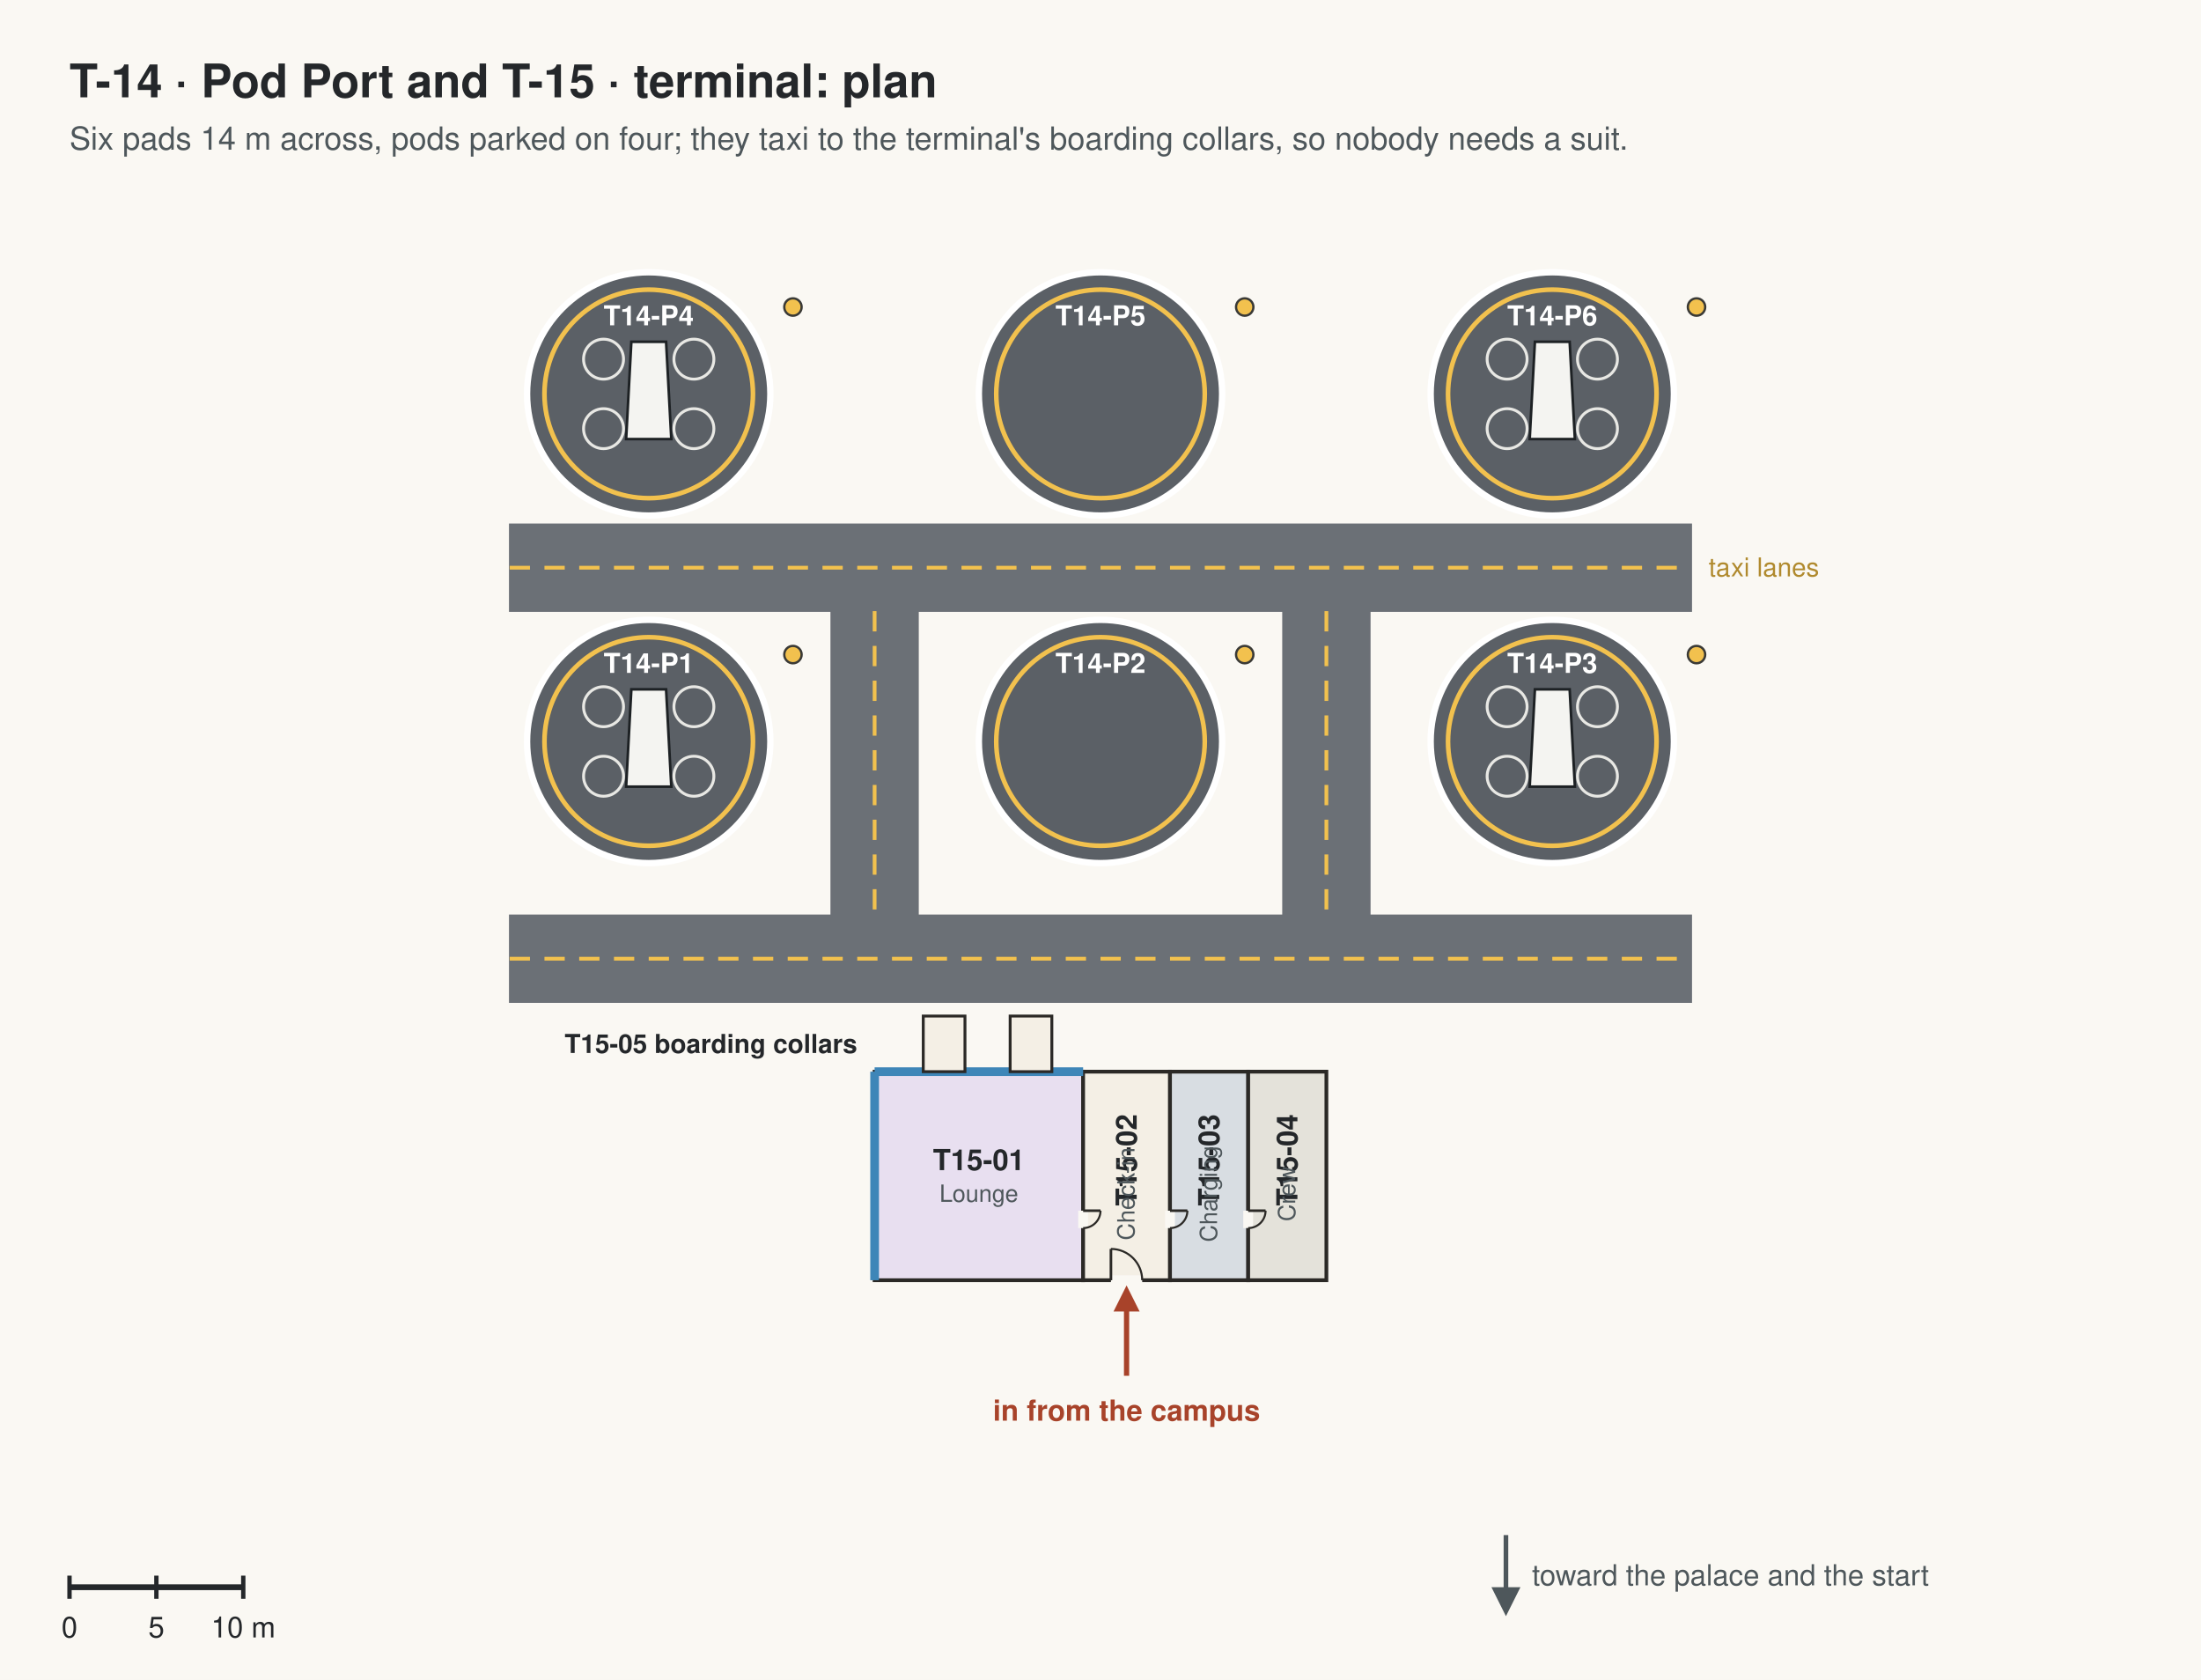
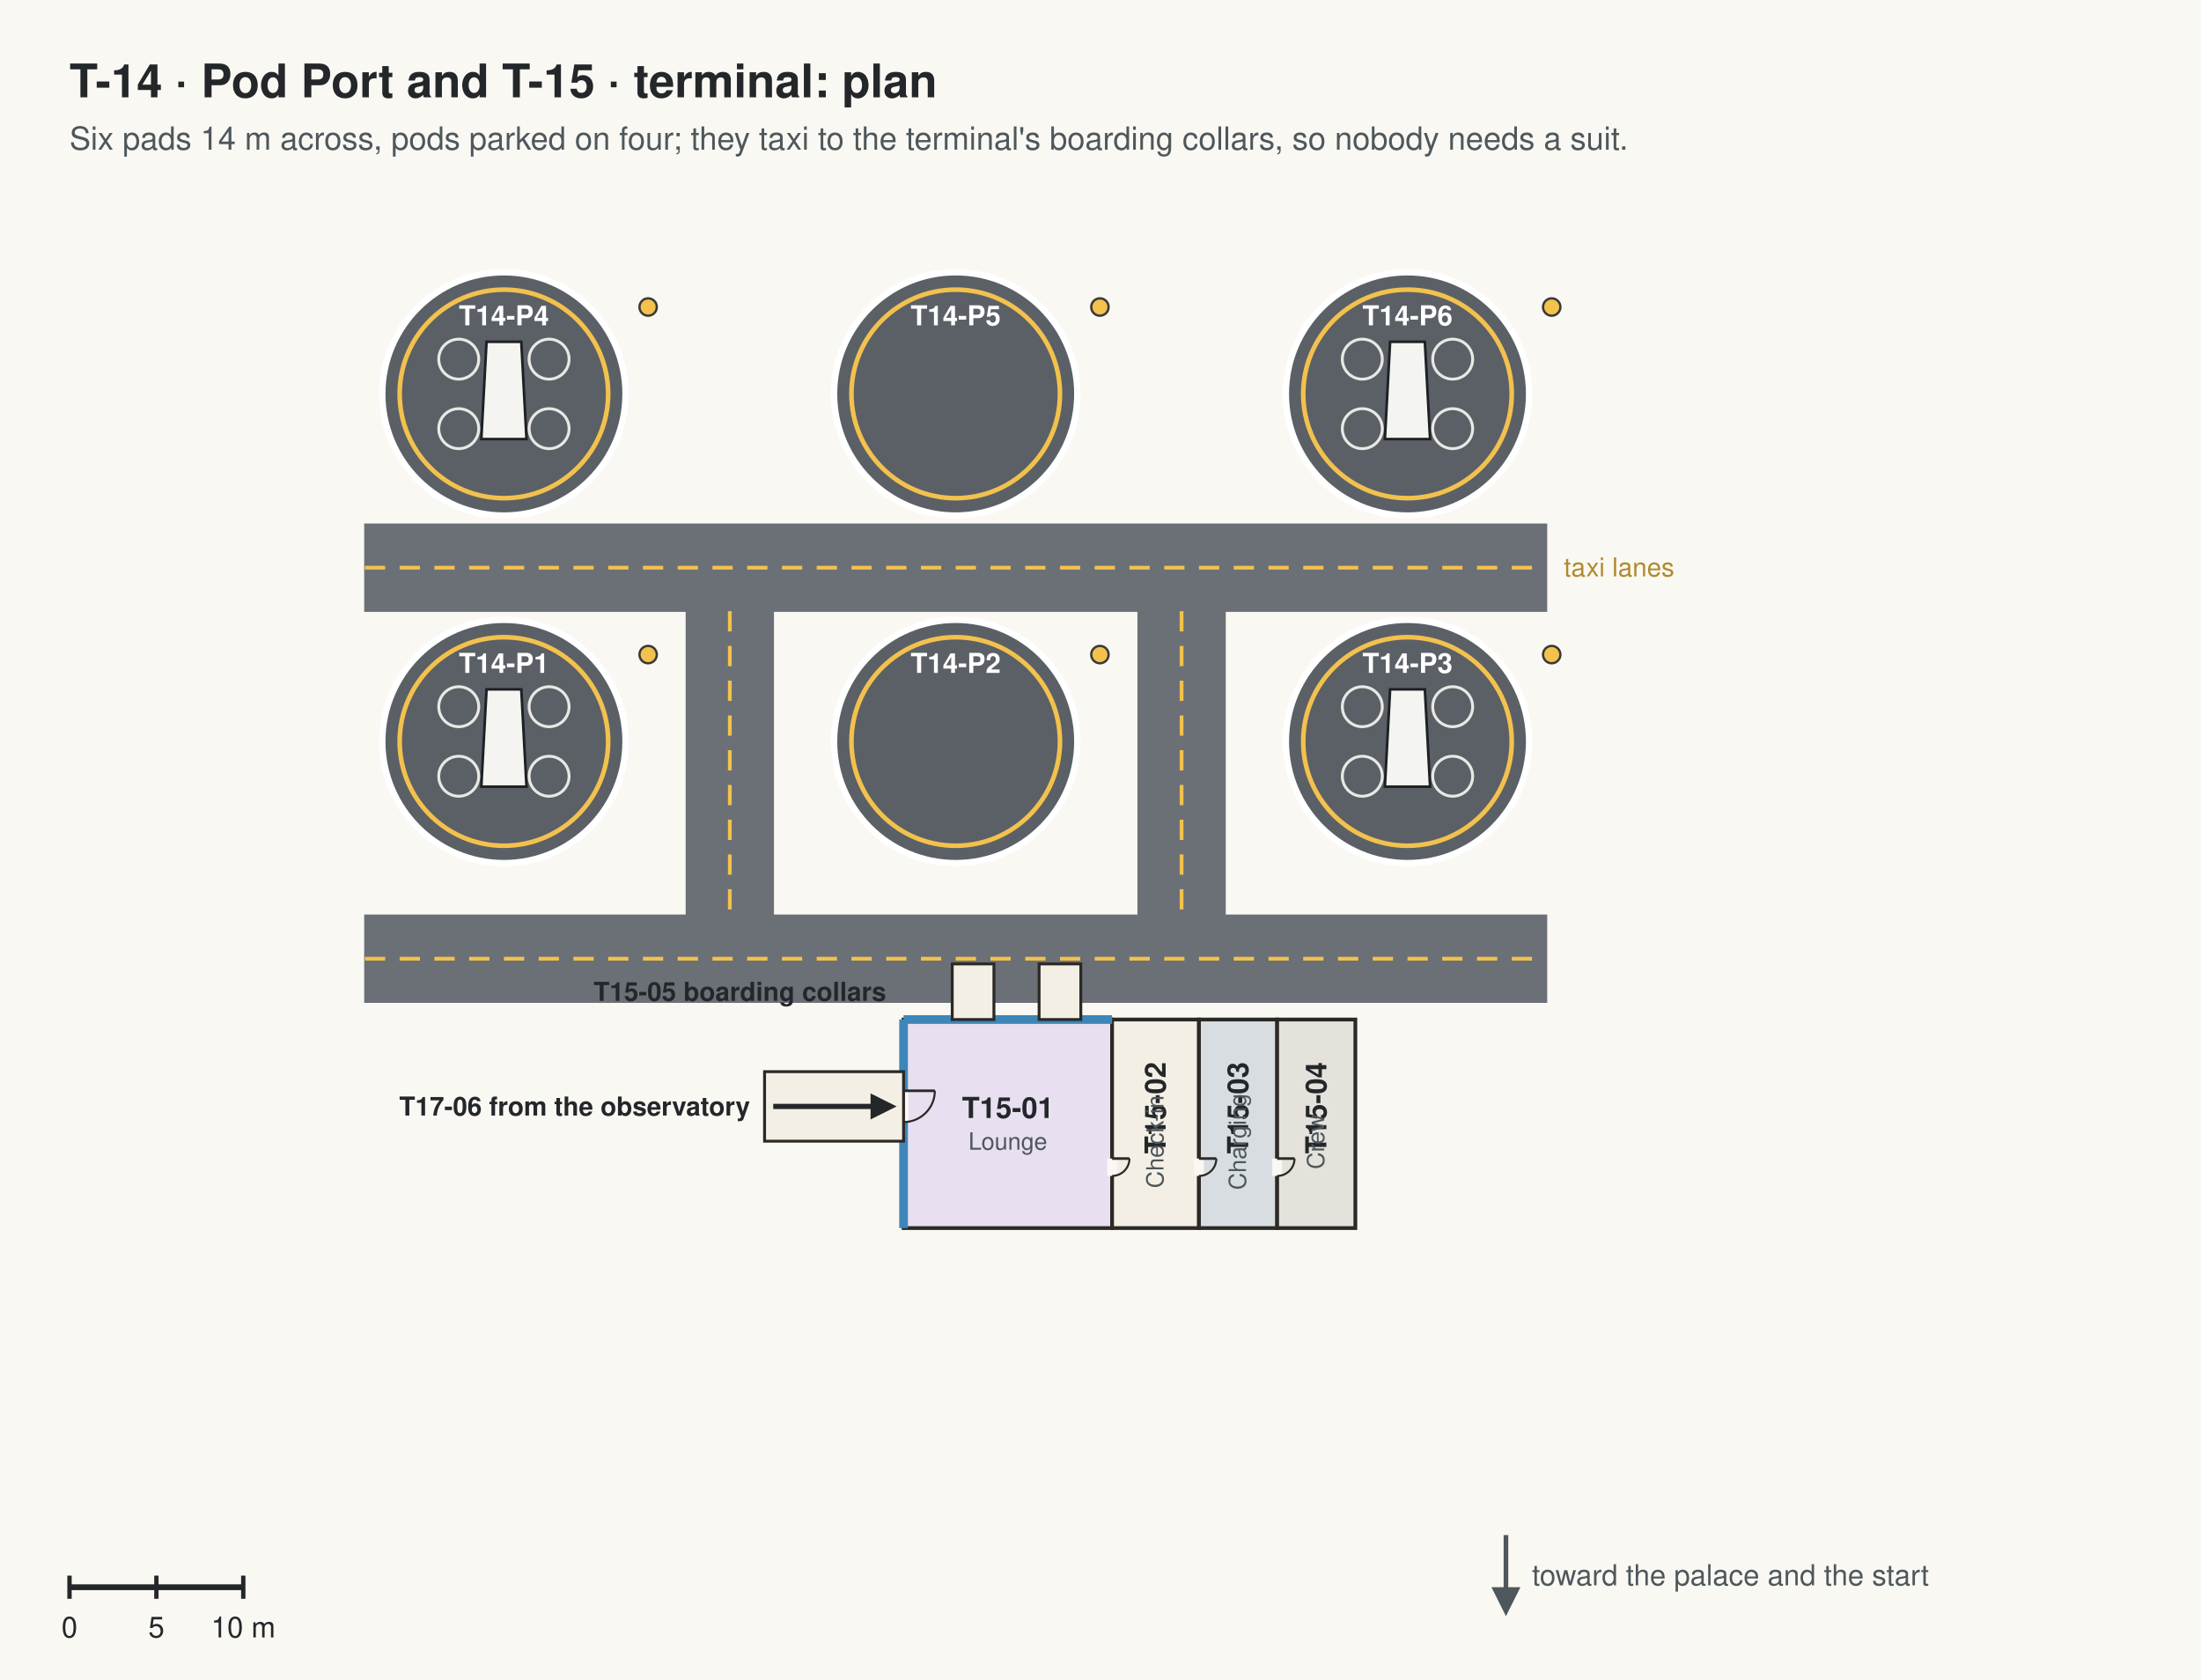
<svg xmlns="http://www.w3.org/2000/svg" viewBox="0 0 760 580" width="760" height="580" font-family="Helvetica, Arial, sans-serif">
  <rect width="760" height="580" fill="#FAF8F3" />
  <text x="24.0" y="28.0" font-size="16.0" font-weight="700" fill="#24272A" text-anchor="start" dominant-baseline="middle">T-14 · Pod Port and T-15 · terminal: plan</text>
  <text x="24.0" y="48.0" font-size="11.0" font-weight="400" fill="#4E575B" text-anchor="start" dominant-baseline="middle">Six pads 14 m across, pods parked on four; they taxi to the terminal's boarding collars, so nobody needs a suit.</text>
-   <polygon points="176.0,181.0 584.0,181.0 584.0,211.0 176.0,211.0" fill="#6B7076" stroke="#6B7076" stroke-width="0.5" />
-   <polyline points="176.0,196.0 584.0,196.0" fill="none" stroke="#F2C14E" stroke-width="1.3" stroke-linecap="butt" stroke-dasharray="7 5" />
-   <polygon points="176.0,316.0 584.0,316.0 584.0,346.0 176.0,346.0" fill="#6B7076" stroke="#6B7076" stroke-width="0.5" />
-   <polyline points="176.0,331.0 584.0,331.0" fill="none" stroke="#F2C14E" stroke-width="1.3" stroke-linecap="butt" stroke-dasharray="7 5" />
-   <polygon points="287.0,211.0 317.0,211.0 317.0,316.0 287.0,316.0" fill="#6B7076" stroke="#6B7076" stroke-width="0.5" />
-   <polyline points="302.0,211.0 302.0,316.0" fill="none" stroke="#F2C14E" stroke-width="1.3" stroke-linecap="butt" stroke-dasharray="7 5" />
-   <polygon points="443.0,211.0 473.0,211.0 473.0,316.0 443.0,316.0" fill="#6B7076" stroke="#6B7076" stroke-width="0.5" />
-   <polyline points="458.0,211.0 458.0,316.0" fill="none" stroke="#F2C14E" stroke-width="1.3" stroke-linecap="butt" stroke-dasharray="7 5" />
-   <circle cx="224.0" cy="256.0" r="42.0" fill="#5B6066" stroke="#FFFFFF" stroke-width="2.2" />
-   <circle cx="224.0" cy="256.0" r="36.0" fill="none" stroke="#F2C14E" stroke-width="1.6" />
-   <text x="224.0" y="229.0" font-size="9.5" font-weight="700" fill="#FFFFFF" text-anchor="middle" dominant-baseline="middle">T14-P1</text>
-   <polygon points="218.0,238.0 230.0,238.0 231.8,271.6 216.2,271.6" fill="#F4F4F1" stroke="#1D2124" stroke-width="0.9" />
-   <circle cx="208.4" cy="244.0" r="6.9" fill="none" stroke="#E8E8E4" stroke-width="1.0" />
-   <circle cx="208.4" cy="268.0" r="6.9" fill="none" stroke="#E8E8E4" stroke-width="1.0" />
-   <circle cx="239.6" cy="244.0" r="6.9" fill="none" stroke="#E8E8E4" stroke-width="1.0" />
-   <circle cx="239.6" cy="268.0" r="6.9" fill="none" stroke="#E8E8E4" stroke-width="1.0" />
-   <circle cx="273.8" cy="226.0" r="3.0" fill="#F2C14E" stroke="#3A3A36" stroke-width="0.8" />
-   <circle cx="380.0" cy="256.0" r="42.0" fill="#5B6066" stroke="#FFFFFF" stroke-width="2.2" />
-   <circle cx="380.0" cy="256.0" r="36.0" fill="none" stroke="#F2C14E" stroke-width="1.6" />
-   <text x="380.0" y="229.0" font-size="9.5" font-weight="700" fill="#FFFFFF" text-anchor="middle" dominant-baseline="middle">T14-P2</text>
-   <circle cx="429.8" cy="226.0" r="3.0" fill="#F2C14E" stroke="#3A3A36" stroke-width="0.8" />
-   <circle cx="536.0" cy="256.0" r="42.0" fill="#5B6066" stroke="#FFFFFF" stroke-width="2.2" />
-   <circle cx="536.0" cy="256.0" r="36.0" fill="none" stroke="#F2C14E" stroke-width="1.6" />
-   <text x="536.0" y="229.0" font-size="9.5" font-weight="700" fill="#FFFFFF" text-anchor="middle" dominant-baseline="middle">T14-P3</text>
-   <polygon points="530.0,238.0 542.0,238.0 543.8,271.6 528.2,271.6" fill="#F4F4F1" stroke="#1D2124" stroke-width="0.9" />
-   <circle cx="520.4" cy="244.0" r="6.9" fill="none" stroke="#E8E8E4" stroke-width="1.0" />
-   <circle cx="520.4" cy="268.0" r="6.9" fill="none" stroke="#E8E8E4" stroke-width="1.0" />
-   <circle cx="551.6" cy="244.0" r="6.9" fill="none" stroke="#E8E8E4" stroke-width="1.0" />
-   <circle cx="551.6" cy="268.0" r="6.9" fill="none" stroke="#E8E8E4" stroke-width="1.0" />
-   <circle cx="585.8" cy="226.0" r="3.0" fill="#F2C14E" stroke="#3A3A36" stroke-width="0.8" />
-   <circle cx="224.0" cy="136.0" r="42.0" fill="#5B6066" stroke="#FFFFFF" stroke-width="2.2" />
-   <circle cx="224.0" cy="136.0" r="36.0" fill="none" stroke="#F2C14E" stroke-width="1.6" />
-   <text x="224.0" y="109.0" font-size="9.5" font-weight="700" fill="#FFFFFF" text-anchor="middle" dominant-baseline="middle">T14-P4</text>
-   <polygon points="218.0,118.0 230.0,118.0 231.8,151.6 216.2,151.6" fill="#F4F4F1" stroke="#1D2124" stroke-width="0.9" />
-   <circle cx="208.4" cy="124.0" r="6.9" fill="none" stroke="#E8E8E4" stroke-width="1.0" />
-   <circle cx="208.4" cy="148.0" r="6.9" fill="none" stroke="#E8E8E4" stroke-width="1.0" />
-   <circle cx="239.6" cy="124.0" r="6.9" fill="none" stroke="#E8E8E4" stroke-width="1.0" />
-   <circle cx="239.6" cy="148.0" r="6.9" fill="none" stroke="#E8E8E4" stroke-width="1.0" />
-   <circle cx="273.8" cy="106.0" r="3.0" fill="#F2C14E" stroke="#3A3A36" stroke-width="0.8" />
-   <circle cx="380.0" cy="136.0" r="42.0" fill="#5B6066" stroke="#FFFFFF" stroke-width="2.2" />
-   <circle cx="380.0" cy="136.0" r="36.0" fill="none" stroke="#F2C14E" stroke-width="1.6" />
-   <text x="380.0" y="109.0" font-size="9.5" font-weight="700" fill="#FFFFFF" text-anchor="middle" dominant-baseline="middle">T14-P5</text>
-   <circle cx="429.8" cy="106.0" r="3.0" fill="#F2C14E" stroke="#3A3A36" stroke-width="0.8" />
-   <circle cx="536.0" cy="136.0" r="42.0" fill="#5B6066" stroke="#FFFFFF" stroke-width="2.2" />
-   <circle cx="536.0" cy="136.0" r="36.0" fill="none" stroke="#F2C14E" stroke-width="1.6" />
-   <text x="536.0" y="109.0" font-size="9.5" font-weight="700" fill="#FFFFFF" text-anchor="middle" dominant-baseline="middle">T14-P6</text>
-   <polygon points="530.0,118.0 542.0,118.0 543.8,151.6 528.2,151.6" fill="#F4F4F1" stroke="#1D2124" stroke-width="0.9" />
-   <circle cx="520.4" cy="124.0" r="6.9" fill="none" stroke="#E8E8E4" stroke-width="1.0" />
-   <circle cx="520.4" cy="148.0" r="6.9" fill="none" stroke="#E8E8E4" stroke-width="1.0" />
-   <circle cx="551.6" cy="124.0" r="6.9" fill="none" stroke="#E8E8E4" stroke-width="1.0" />
-   <circle cx="551.6" cy="148.0" r="6.9" fill="none" stroke="#E8E8E4" stroke-width="1.0" />
-   <circle cx="585.8" cy="106.0" r="3.0" fill="#F2C14E" stroke="#3A3A36" stroke-width="0.8" />
-   <polygon points="302.0,370.0 374.0,370.0 374.0,442.0 302.0,442.0" fill="#E8DFF0" stroke="#2B2926" stroke-width="1.3" />
-   <text x="338.0" y="400.5" font-size="10.0" font-weight="700" fill="#24272A" text-anchor="middle" dominant-baseline="middle">T15-01</text>
-   <text x="338.0" y="412.2" font-size="8.2" font-weight="400" fill="#4E575B" text-anchor="middle" dominant-baseline="middle">Lounge</text>
-   <polygon points="374.0,370.0 404.0,370.0 404.0,442.0 374.0,442.0" fill="#F4EFE5" stroke="#2B2926" stroke-width="1.3" />
-   <text x="389.0" y="400.5" font-size="10.0" font-weight="700" fill="#24272A" text-anchor="middle" dominant-baseline="middle" transform="rotate(-90.0 389.0 400.5)">T15-02</text>
-   <text x="389.0" y="412.2" font-size="8.2" font-weight="400" fill="#4E575B" text-anchor="middle" dominant-baseline="middle" transform="rotate(-90.0 389.0 412.2)">Check-in</text>
-   <polygon points="404.0,370.0 431.0,370.0 431.0,442.0 404.0,442.0" fill="#D8DDE2" stroke="#2B2926" stroke-width="1.3" />
-   <text x="417.5" y="400.5" font-size="10.0" font-weight="700" fill="#24272A" text-anchor="middle" dominant-baseline="middle" transform="rotate(-90.0 417.5 400.5)">T15-03</text>
-   <text x="417.5" y="412.2" font-size="8.2" font-weight="400" fill="#4E575B" text-anchor="middle" dominant-baseline="middle" transform="rotate(-90.0 417.5 412.2)">Charging</text>
-   <polygon points="431.0,370.0 458.0,370.0 458.0,442.0 431.0,442.0" fill="#E4E2DA" stroke="#2B2926" stroke-width="1.3" />
-   <text x="444.5" y="400.5" font-size="10.0" font-weight="700" fill="#24272A" text-anchor="middle" dominant-baseline="middle" transform="rotate(-90.0 444.5 400.5)">T15-04</text>
-   <text x="444.5" y="412.2" font-size="8.2" font-weight="400" fill="#4E575B" text-anchor="middle" dominant-baseline="middle" transform="rotate(-90.0 444.5 412.2)">Crew</text>
-   <polyline points="302.0,370.0 374.0,370.0" fill="none" stroke="#3E86B8" stroke-width="3.0" stroke-linecap="butt" />
-   <polyline points="302.0,370.0 302.0,442.0" fill="none" stroke="#3E86B8" stroke-width="3.0" stroke-linecap="butt" />
-   <polygon points="318.8,350.8 333.2,350.8 333.2,370.0 318.8,370.0" fill="#F4EFE5" stroke="#2B2926" stroke-width="1.0" />
-   <polygon points="348.8,350.8 363.2,350.8 363.2,370.0 348.8,370.0" fill="#F4EFE5" stroke="#2B2926" stroke-width="1.0" />
-   <text x="296.0" y="360.4" font-size="9.0" font-weight="700" fill="#24272A" text-anchor="end" dominant-baseline="middle">T15-05 boarding collars</text>
-   <polyline points="374.0,418.0 374.0,424.0" fill="none" stroke="#FAF8F3" stroke-width="3.4" stroke-linecap="butt" />
-   <polyline points="374.0,418.0 380.0,418.0" fill="none" stroke="#2B2926" stroke-width="0.9" stroke-linecap="butt" />
-   <path d="M380.0,418.0 A6.0,6.0 0 0 1 374.0,424.0" fill="none" stroke="#2B2926" stroke-width="0.7" />
-   <polyline points="404.0,418.0 404.0,424.0" fill="none" stroke="#FAF8F3" stroke-width="3.4" stroke-linecap="butt" />
-   <polyline points="404.0,418.0 410.0,418.0" fill="none" stroke="#2B2926" stroke-width="0.9" stroke-linecap="butt" />
-   <path d="M410.0,418.0 A6.0,6.0 0 0 1 404.0,424.0" fill="none" stroke="#2B2926" stroke-width="0.7" />
-   <polyline points="431.0,418.0 431.0,424.0" fill="none" stroke="#FAF8F3" stroke-width="3.4" stroke-linecap="butt" />
-   <polyline points="431.0,418.0 437.0,418.0" fill="none" stroke="#2B2926" stroke-width="0.9" stroke-linecap="butt" />
-   <path d="M437.0,418.0 A6.0,6.0 0 0 1 431.0,424.0" fill="none" stroke="#2B2926" stroke-width="0.7" />
-   <polyline points="383.6,442.0 394.4,442.0" fill="none" stroke="#FAF8F3" stroke-width="3.4" stroke-linecap="butt" />
-   <polyline points="383.6,442.0 383.6,431.2" fill="none" stroke="#2B2926" stroke-width="0.9" stroke-linecap="butt" />
-   <path d="M383.6,431.2 A10.8,10.8 0 0 1 394.4,442.0" fill="none" stroke="#2B2926" stroke-width="0.7" />
-   <line x1="389.0" y1="475.0" x2="389.0" y2="449.8" stroke="#A8432A" stroke-width="1.8" />
-   <polygon points="389.0,443.8 393.5,452.8 384.5,452.8" fill="#A8432A" />
-   <text x="389.0" y="487.0" font-size="10.0" font-weight="700" fill="#A8432A" text-anchor="middle" dominant-baseline="middle">in from the campus</text>
-   <text x="590.0" y="196.0" font-size="9.0" font-weight="400" fill="#B08A2E" text-anchor="start" dominant-baseline="middle">taxi lanes</text>
+   <polygon points="126.0,181.0 534.0,181.0 534.0,211.0 126.0,211.0" fill="#6B7076" stroke="#6B7076" stroke-width="0.5" />
+   <polyline points="126.0,196.0 534.0,196.0" fill="none" stroke="#F2C14E" stroke-width="1.3" stroke-linecap="butt" stroke-dasharray="7 5" />
+   <polygon points="126.0,316.0 534.0,316.0 534.0,346.0 126.0,346.0" fill="#6B7076" stroke="#6B7076" stroke-width="0.5" />
+   <polyline points="126.0,331.0 534.0,331.0" fill="none" stroke="#F2C14E" stroke-width="1.3" stroke-linecap="butt" stroke-dasharray="7 5" />
+   <polygon points="237.0,211.0 267.0,211.0 267.0,316.0 237.0,316.0" fill="#6B7076" stroke="#6B7076" stroke-width="0.5" />
+   <polyline points="252.0,211.0 252.0,316.0" fill="none" stroke="#F2C14E" stroke-width="1.3" stroke-linecap="butt" stroke-dasharray="7 5" />
+   <polygon points="393.0,211.0 423.0,211.0 423.0,316.0 393.0,316.0" fill="#6B7076" stroke="#6B7076" stroke-width="0.5" />
+   <polyline points="408.0,211.0 408.0,316.0" fill="none" stroke="#F2C14E" stroke-width="1.3" stroke-linecap="butt" stroke-dasharray="7 5" />
+   <circle cx="174.0" cy="256.0" r="42.0" fill="#5B6066" stroke="#FFFFFF" stroke-width="2.2" />
+   <circle cx="174.0" cy="256.0" r="36.0" fill="none" stroke="#F2C14E" stroke-width="1.6" />
+   <text x="174.0" y="229.0" font-size="9.5" font-weight="700" fill="#FFFFFF" text-anchor="middle" dominant-baseline="middle">T14-P1</text>
+   <polygon points="168.0,238.0 180.0,238.0 181.8,271.6 166.2,271.6" fill="#F4F4F1" stroke="#1D2124" stroke-width="0.9" />
+   <circle cx="158.4" cy="244.0" r="6.9" fill="none" stroke="#E8E8E4" stroke-width="1.0" />
+   <circle cx="158.4" cy="268.0" r="6.9" fill="none" stroke="#E8E8E4" stroke-width="1.0" />
+   <circle cx="189.6" cy="244.0" r="6.9" fill="none" stroke="#E8E8E4" stroke-width="1.0" />
+   <circle cx="189.6" cy="268.0" r="6.9" fill="none" stroke="#E8E8E4" stroke-width="1.0" />
+   <circle cx="223.8" cy="226.0" r="3.0" fill="#F2C14E" stroke="#3A3A36" stroke-width="0.8" />
+   <circle cx="330.0" cy="256.0" r="42.0" fill="#5B6066" stroke="#FFFFFF" stroke-width="2.2" />
+   <circle cx="330.0" cy="256.0" r="36.0" fill="none" stroke="#F2C14E" stroke-width="1.6" />
+   <text x="330.0" y="229.0" font-size="9.5" font-weight="700" fill="#FFFFFF" text-anchor="middle" dominant-baseline="middle">T14-P2</text>
+   <circle cx="379.8" cy="226.0" r="3.0" fill="#F2C14E" stroke="#3A3A36" stroke-width="0.8" />
+   <circle cx="486.0" cy="256.0" r="42.0" fill="#5B6066" stroke="#FFFFFF" stroke-width="2.2" />
+   <circle cx="486.0" cy="256.0" r="36.0" fill="none" stroke="#F2C14E" stroke-width="1.6" />
+   <text x="486.0" y="229.0" font-size="9.5" font-weight="700" fill="#FFFFFF" text-anchor="middle" dominant-baseline="middle">T14-P3</text>
+   <polygon points="480.0,238.0 492.0,238.0 493.8,271.6 478.2,271.6" fill="#F4F4F1" stroke="#1D2124" stroke-width="0.9" />
+   <circle cx="470.4" cy="244.0" r="6.9" fill="none" stroke="#E8E8E4" stroke-width="1.0" />
+   <circle cx="470.4" cy="268.0" r="6.9" fill="none" stroke="#E8E8E4" stroke-width="1.0" />
+   <circle cx="501.6" cy="244.0" r="6.9" fill="none" stroke="#E8E8E4" stroke-width="1.0" />
+   <circle cx="501.6" cy="268.0" r="6.9" fill="none" stroke="#E8E8E4" stroke-width="1.0" />
+   <circle cx="535.8" cy="226.0" r="3.0" fill="#F2C14E" stroke="#3A3A36" stroke-width="0.8" />
+   <circle cx="174.0" cy="136.0" r="42.0" fill="#5B6066" stroke="#FFFFFF" stroke-width="2.2" />
+   <circle cx="174.0" cy="136.0" r="36.0" fill="none" stroke="#F2C14E" stroke-width="1.6" />
+   <text x="174.0" y="109.0" font-size="9.5" font-weight="700" fill="#FFFFFF" text-anchor="middle" dominant-baseline="middle">T14-P4</text>
+   <polygon points="168.0,118.0 180.0,118.0 181.8,151.6 166.2,151.6" fill="#F4F4F1" stroke="#1D2124" stroke-width="0.9" />
+   <circle cx="158.4" cy="124.0" r="6.9" fill="none" stroke="#E8E8E4" stroke-width="1.0" />
+   <circle cx="158.4" cy="148.0" r="6.9" fill="none" stroke="#E8E8E4" stroke-width="1.0" />
+   <circle cx="189.6" cy="124.0" r="6.9" fill="none" stroke="#E8E8E4" stroke-width="1.0" />
+   <circle cx="189.6" cy="148.0" r="6.9" fill="none" stroke="#E8E8E4" stroke-width="1.0" />
+   <circle cx="223.8" cy="106.0" r="3.0" fill="#F2C14E" stroke="#3A3A36" stroke-width="0.8" />
+   <circle cx="330.0" cy="136.0" r="42.0" fill="#5B6066" stroke="#FFFFFF" stroke-width="2.2" />
+   <circle cx="330.0" cy="136.0" r="36.0" fill="none" stroke="#F2C14E" stroke-width="1.6" />
+   <text x="330.0" y="109.0" font-size="9.5" font-weight="700" fill="#FFFFFF" text-anchor="middle" dominant-baseline="middle">T14-P5</text>
+   <circle cx="379.8" cy="106.0" r="3.0" fill="#F2C14E" stroke="#3A3A36" stroke-width="0.8" />
+   <circle cx="486.0" cy="136.0" r="42.0" fill="#5B6066" stroke="#FFFFFF" stroke-width="2.2" />
+   <circle cx="486.0" cy="136.0" r="36.0" fill="none" stroke="#F2C14E" stroke-width="1.6" />
+   <text x="486.0" y="109.0" font-size="9.5" font-weight="700" fill="#FFFFFF" text-anchor="middle" dominant-baseline="middle">T14-P6</text>
+   <polygon points="480.0,118.0 492.0,118.0 493.8,151.6 478.2,151.6" fill="#F4F4F1" stroke="#1D2124" stroke-width="0.9" />
+   <circle cx="470.4" cy="124.0" r="6.9" fill="none" stroke="#E8E8E4" stroke-width="1.0" />
+   <circle cx="470.4" cy="148.0" r="6.9" fill="none" stroke="#E8E8E4" stroke-width="1.0" />
+   <circle cx="501.6" cy="124.0" r="6.9" fill="none" stroke="#E8E8E4" stroke-width="1.0" />
+   <circle cx="501.6" cy="148.0" r="6.9" fill="none" stroke="#E8E8E4" stroke-width="1.0" />
+   <circle cx="535.8" cy="106.0" r="3.0" fill="#F2C14E" stroke="#3A3A36" stroke-width="0.8" />
+   <polygon points="312.0,352.0 384.0,352.0 384.0,424.0 312.0,424.0" fill="#E8DFF0" stroke="#2B2926" stroke-width="1.3" />
+   <text x="348.0" y="382.5" font-size="10.0" font-weight="700" fill="#24272A" text-anchor="middle" dominant-baseline="middle">T15-01</text>
+   <text x="348.0" y="394.2" font-size="8.2" font-weight="400" fill="#4E575B" text-anchor="middle" dominant-baseline="middle">Lounge</text>
+   <polygon points="384.0,352.0 414.0,352.0 414.0,424.0 384.0,424.0" fill="#F4EFE5" stroke="#2B2926" stroke-width="1.3" />
+   <text x="399.0" y="382.5" font-size="10.0" font-weight="700" fill="#24272A" text-anchor="middle" dominant-baseline="middle" transform="rotate(-90.0 399.0 382.5)">T15-02</text>
+   <text x="399.0" y="394.2" font-size="8.2" font-weight="400" fill="#4E575B" text-anchor="middle" dominant-baseline="middle" transform="rotate(-90.0 399.0 394.2)">Check-in</text>
+   <polygon points="414.0,352.0 441.0,352.0 441.0,424.0 414.0,424.0" fill="#D8DDE2" stroke="#2B2926" stroke-width="1.3" />
+   <text x="427.5" y="382.5" font-size="10.0" font-weight="700" fill="#24272A" text-anchor="middle" dominant-baseline="middle" transform="rotate(-90.0 427.5 382.5)">T15-03</text>
+   <text x="427.5" y="394.2" font-size="8.2" font-weight="400" fill="#4E575B" text-anchor="middle" dominant-baseline="middle" transform="rotate(-90.0 427.5 394.2)">Charging</text>
+   <polygon points="441.0,352.0 468.0,352.0 468.0,424.0 441.0,424.0" fill="#E4E2DA" stroke="#2B2926" stroke-width="1.3" />
+   <text x="454.5" y="382.5" font-size="10.0" font-weight="700" fill="#24272A" text-anchor="middle" dominant-baseline="middle" transform="rotate(-90.0 454.5 382.5)">T15-04</text>
+   <text x="454.5" y="394.2" font-size="8.2" font-weight="400" fill="#4E575B" text-anchor="middle" dominant-baseline="middle" transform="rotate(-90.0 454.5 394.2)">Crew</text>
+   <polyline points="312.0,352.0 384.0,352.0" fill="none" stroke="#3E86B8" stroke-width="3.0" stroke-linecap="butt" />
+   <polyline points="312.0,352.0 312.0,424.0" fill="none" stroke="#3E86B8" stroke-width="3.0" stroke-linecap="butt" />
+   <polygon points="328.8,332.8 343.2,332.8 343.2,352.0 328.8,352.0" fill="#F4EFE5" stroke="#2B2926" stroke-width="1.0" />
+   <polygon points="358.8,332.8 373.2,332.8 373.2,352.0 358.8,352.0" fill="#F4EFE5" stroke="#2B2926" stroke-width="1.0" />
+   <text x="306.0" y="342.4" font-size="9.0" font-weight="700" fill="#24272A" text-anchor="end" dominant-baseline="middle">T15-05 boarding collars</text>
+   <polyline points="384.0,400.0 384.0,406.0" fill="none" stroke="#FAF8F3" stroke-width="3.4" stroke-linecap="butt" />
+   <polyline points="384.0,400.0 390.0,400.0" fill="none" stroke="#2B2926" stroke-width="0.9" stroke-linecap="butt" />
+   <path d="M390.0,400.0 A6.0,6.0 0 0 1 384.0,406.0" fill="none" stroke="#2B2926" stroke-width="0.7" />
+   <polyline points="414.0,400.0 414.0,406.0" fill="none" stroke="#FAF8F3" stroke-width="3.4" stroke-linecap="butt" />
+   <polyline points="414.0,400.0 420.0,400.0" fill="none" stroke="#2B2926" stroke-width="0.9" stroke-linecap="butt" />
+   <path d="M420.0,400.0 A6.0,6.0 0 0 1 414.0,406.0" fill="none" stroke="#2B2926" stroke-width="0.7" />
+   <polyline points="441.0,400.0 441.0,406.0" fill="none" stroke="#FAF8F3" stroke-width="3.4" stroke-linecap="butt" />
+   <polyline points="441.0,400.0 447.0,400.0" fill="none" stroke="#2B2926" stroke-width="0.9" stroke-linecap="butt" />
+   <path d="M447.0,400.0 A6.0,6.0 0 0 1 441.0,406.0" fill="none" stroke="#2B2926" stroke-width="0.7" />
+   <polyline points="312.0,376.6 312.0,387.4" fill="none" stroke="#FAF8F3" stroke-width="3.4" stroke-linecap="butt" />
+   <polyline points="312.0,376.6 322.8,376.6" fill="none" stroke="#2B2926" stroke-width="0.9" stroke-linecap="butt" />
+   <path d="M322.8,376.6 A10.8,10.8 0 0 1 312.0,387.4" fill="none" stroke="#2B2926" stroke-width="0.7" />
+   <polygon points="264.0,370.0 312.0,370.0 312.0,394.0 264.0,394.0" fill="#F4EFE5" stroke="#2B2926" stroke-width="1.0" />
+   <line x1="267.0" y1="382.0" x2="303.6" y2="382.0" stroke="#24272A" stroke-width="1.8" />
+   <polygon points="309.6,382.0 300.6,386.5 300.6,377.5" fill="#24272A" />
+   <text x="259.0" y="382.0" font-size="9.0" font-weight="700" fill="#24272A" text-anchor="end" dominant-baseline="middle">T17-06 from the observatory</text>
+   <text x="540.0" y="196.0" font-size="9.0" font-weight="400" fill="#B08A2E" text-anchor="start" dominant-baseline="middle">taxi lanes</text>
  <line x1="24.0" y1="548.0" x2="84.0" y2="548.0" stroke="#24272A" stroke-width="2" />
  <line x1="24.0" y1="544.0" x2="24.0" y2="552.0" stroke="#24272A" stroke-width="1.5" />
  <text x="24.0" y="562.0" font-size="10.0" font-weight="400" fill="#24272A" text-anchor="middle" dominant-baseline="middle">0</text>
  <line x1="54.0" y1="544.0" x2="54.0" y2="552.0" stroke="#24272A" stroke-width="1.5" />
  <text x="54.0" y="562.0" font-size="10.0" font-weight="400" fill="#24272A" text-anchor="middle" dominant-baseline="middle">5</text>
  <line x1="84.0" y1="544.0" x2="84.0" y2="552.0" stroke="#24272A" stroke-width="1.5" />
  <text x="84.0" y="562.0" font-size="10.0" font-weight="400" fill="#24272A" text-anchor="middle" dominant-baseline="middle">10 m</text>
  <line x1="520.0" y1="530.0" x2="520.0" y2="550.0" stroke="#4E575B" stroke-width="1.6" />
  <polygon points="520.0,558.0 515.0,548.0 525.0,548.0" fill="#4E575B" />
  <text x="529.0" y="544.0" font-size="10.0" font-weight="400" fill="#4E575B" text-anchor="start" dominant-baseline="middle">toward the palace and the start</text>
</svg>
